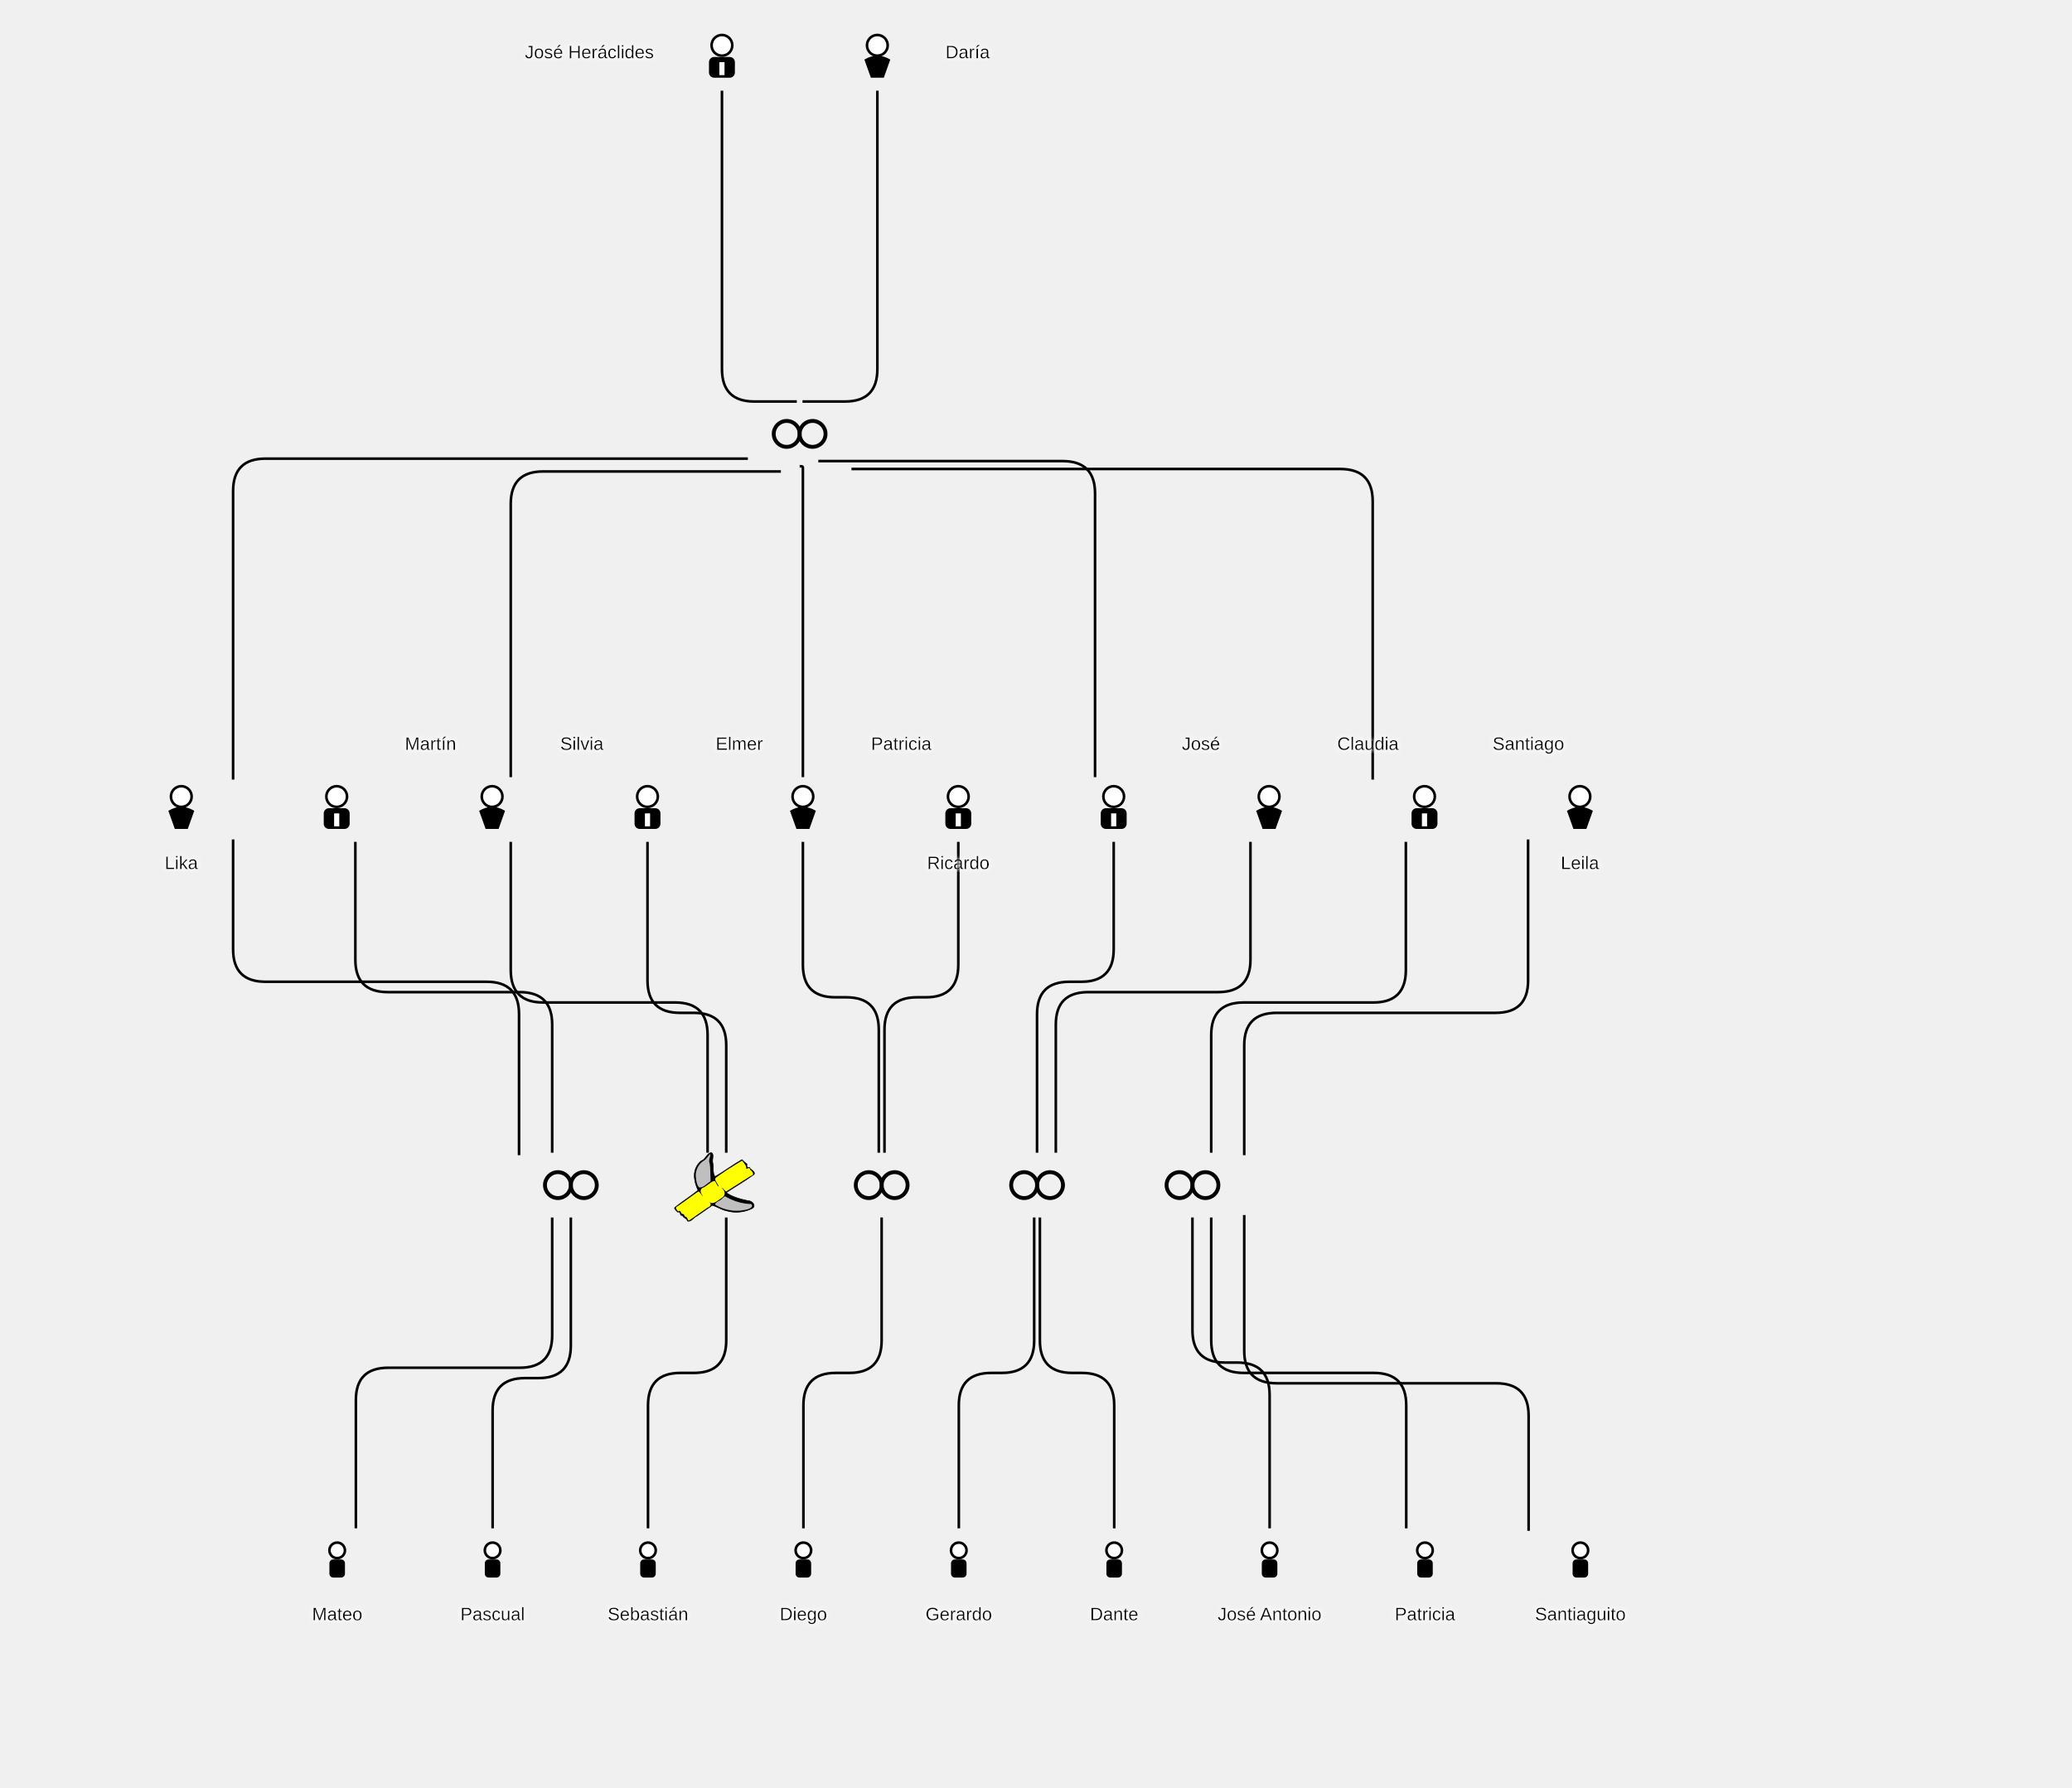
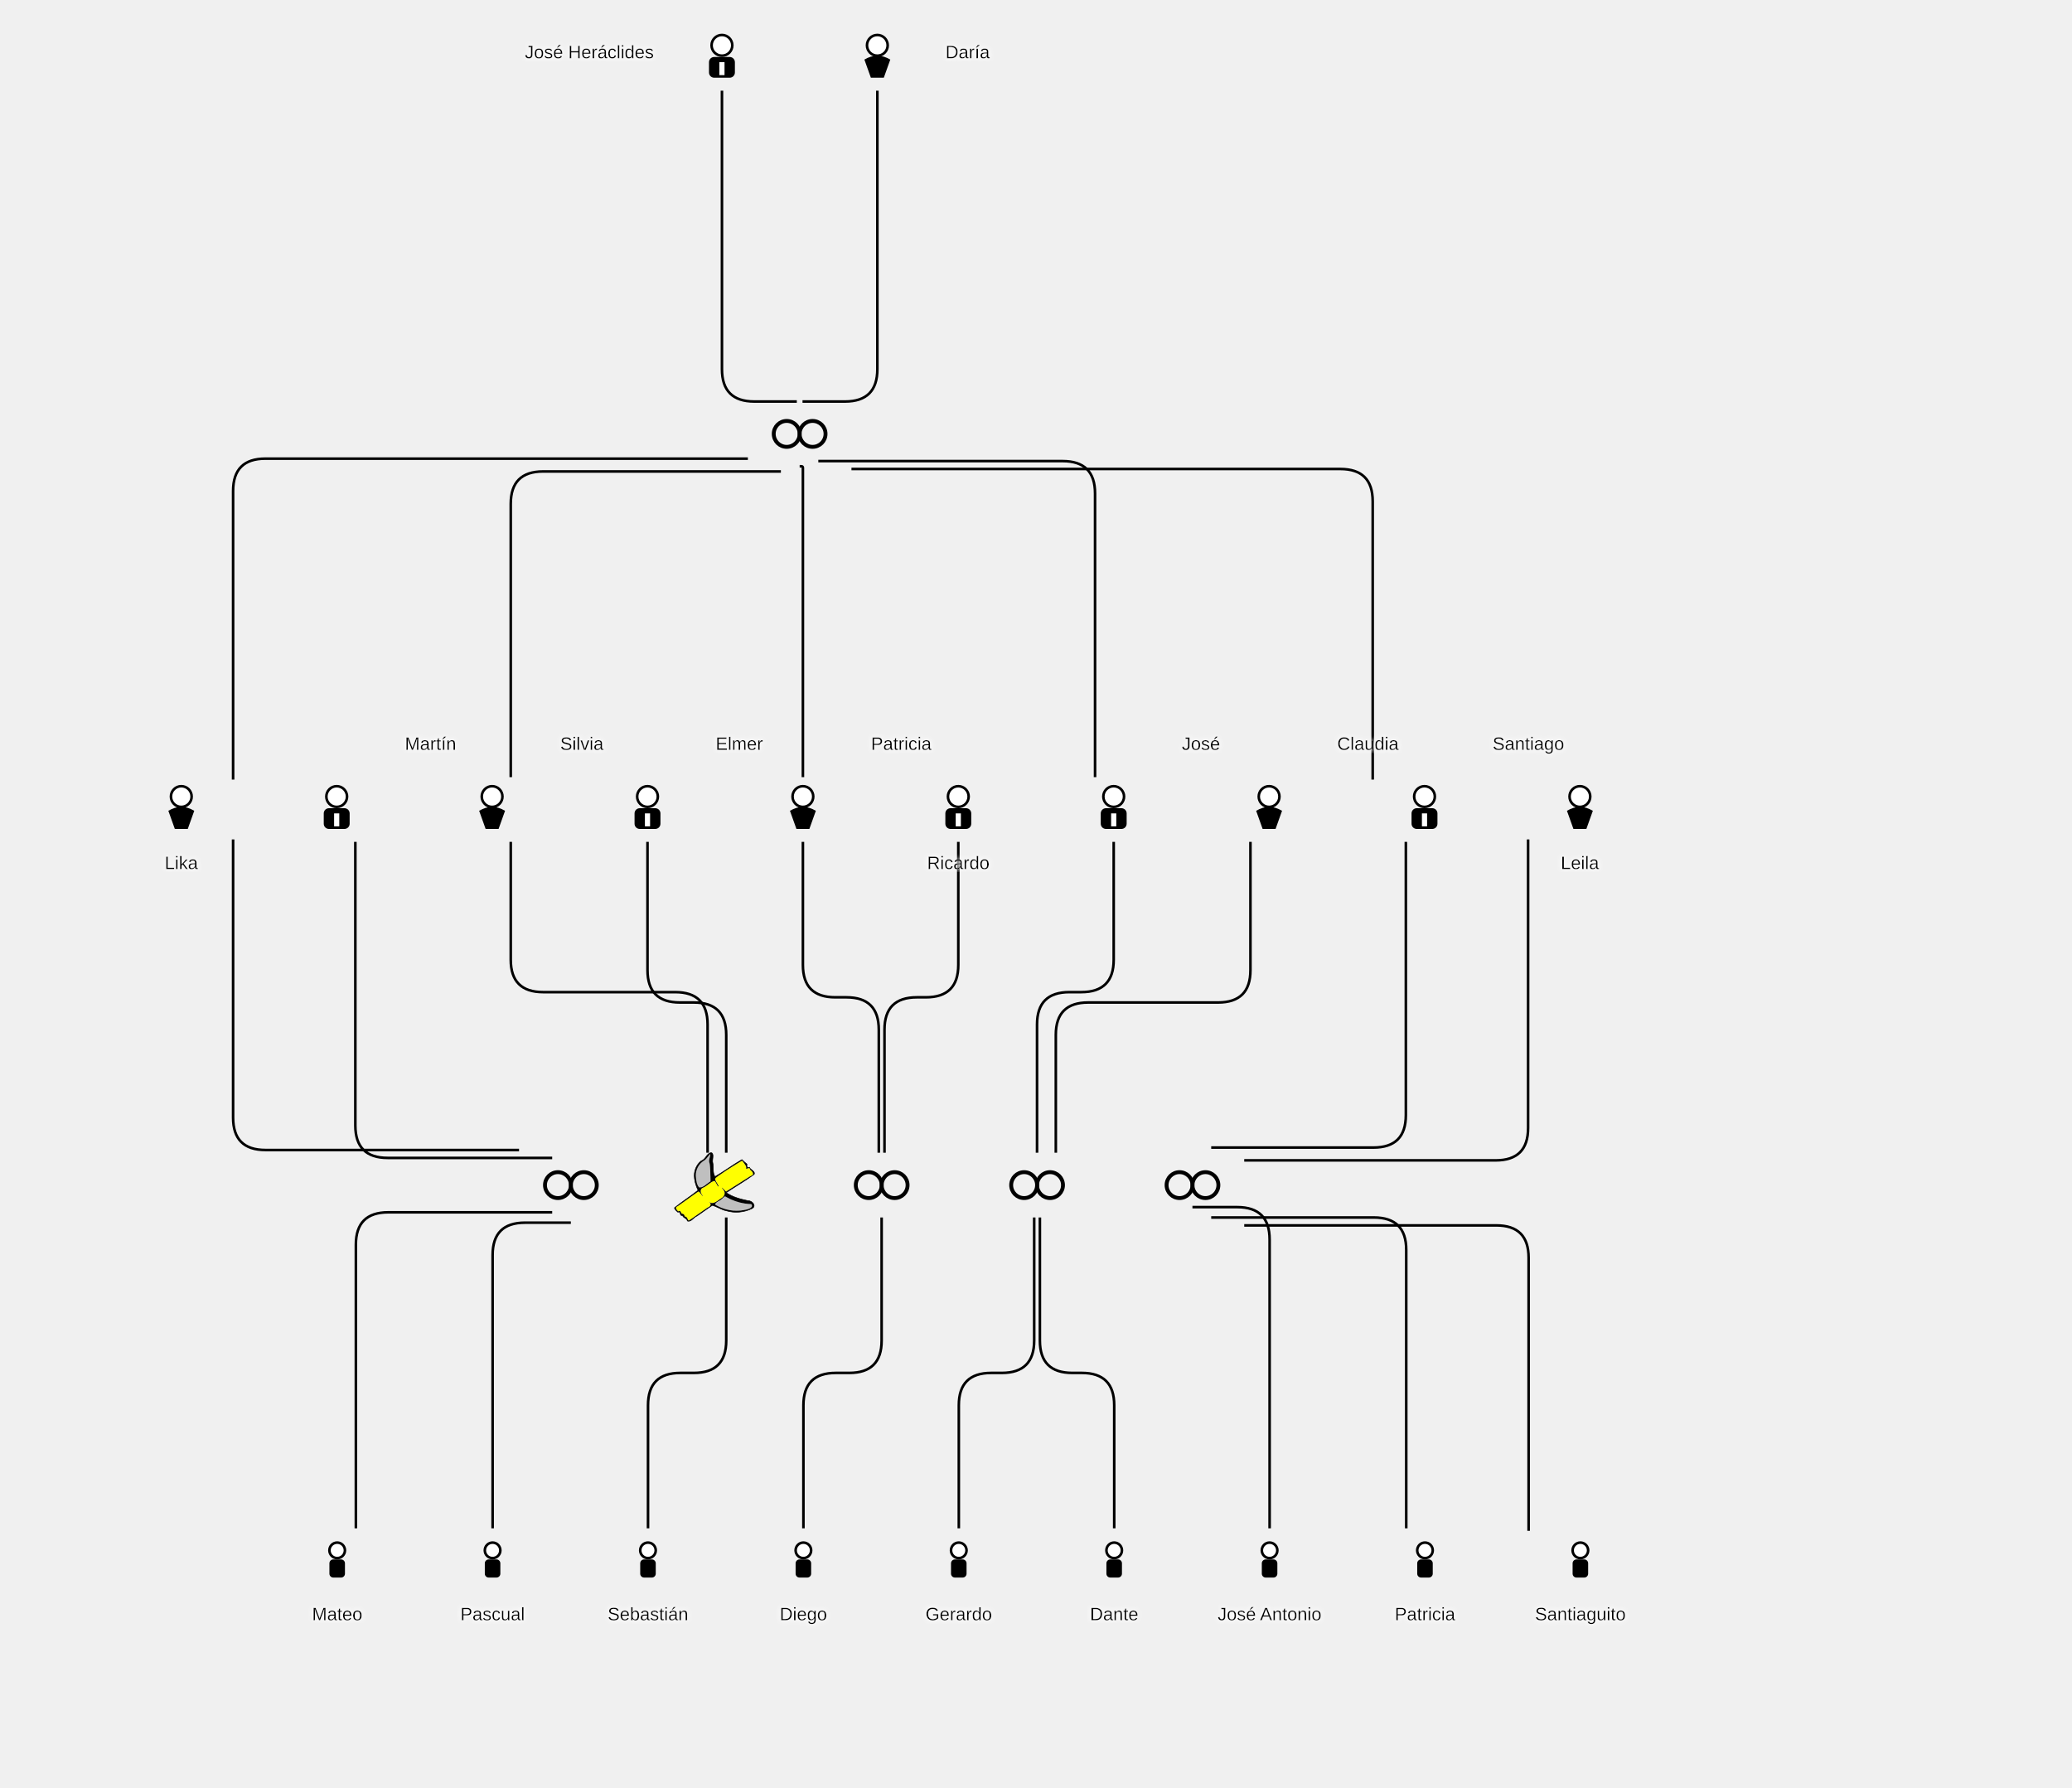
<svg xmlns="http://www.w3.org/2000/svg" baseProfile="full" height="1380" version="1.1" viewBox="0,0,1600,1380" width="1600">
  <defs>
    <filter height="140%" id="text-glow" width="140%" x="-20%" y="-20%">
      <feGaussianBlur in="SourceGraphic" result="blur" stdDeviation="2" />
      <feFlood flood-color="white" flood-opacity="1" result="color" />
      <feComposite in="color" in2="blur" operator="in" result="shadow" />
      <feMerge>
        <feMergeNode in="shadow" />
        <feMergeNode in="shadow" />
        <feMergeNode in="SourceGraphic" />
      </feMerge>
    </filter>
    <marker id="arrow-end" markerHeight="10" markerWidth="10" orient="auto" refX="10" refY="5">
      <path d="M 0 0 L 10 5 L 0 10 z" fill="black" />
    </marker>
    <marker id="arrow-start" markerHeight="10" markerWidth="10" orient="auto" refX="0" refY="5">
      <path d="M 10 0 L 0 5 L 10 10 z" fill="black" />
    </marker>
    <marker id="circle-start" markerHeight="10" markerWidth="10" orient="auto" refX="5" refY="5">
      <circle cx="5" cy="5" fill="black" r="4" />
    </marker>
    <marker id="circle-end" markerHeight="10" markerWidth="10" orient="auto" refX="5" refY="5">
      <circle cx="5" cy="5" fill="black" r="4" />
    </marker>
  </defs>
  <g id="jose_heraclides" transform="translate(517.4797,20.0) scale(1.0)">
    <circle cx="40" cy="15" r="8" fill="white" stroke="currentColor" stroke-width="2" />
    <rect x="30" y="24" width="20" height="16" rx="4" fill="currentColor" />
    <rect x="38" y="28" width="4" height="10" fill="white" />
  </g>
  <g id="daria" transform="translate(637.4797,20.0) scale(1.0)">
    <circle cx="40" cy="15" r="8" fill="white" stroke="currentColor" stroke-width="2" />
    <path d="M30 26 Q40 20 50 26 L45 40 L35 40 Z" fill="currentColor" />
  </g>
  <g id="union_padres" transform="translate(577.4797,310.0) scale(1.0)">
    <circle cx="30" cy="25" r="10" fill="none" stroke="currentColor" stroke-width="3" />
    <circle cx="50" cy="25" r="10" fill="none" stroke="currentColor" stroke-width="3" />
  </g>
  <g id="silvia" transform="translate(340.0,600.0) scale(1.0)">
    <circle cx="40" cy="15" r="8" fill="white" stroke="currentColor" stroke-width="2" />
    <path d="M30 26 Q40 20 50 26 L45 40 L35 40 Z" fill="currentColor" />
  </g>
  <g id="lika" transform="translate(100.0,600.0) scale(1.0)">
    <circle cx="40" cy="15" r="8" fill="white" stroke="currentColor" stroke-width="2" />
    <path d="M30 26 Q40 20 50 26 L45 40 L35 40 Z" fill="currentColor" />
  </g>
  <g id="patricia" transform="translate(580.0,600.0) scale(1.0)">
    <circle cx="40" cy="15" r="8" fill="white" stroke="currentColor" stroke-width="2" />
    <path d="M30 26 Q40 20 50 26 L45 40 L35 40 Z" fill="currentColor" />
  </g>
  <g id="santiago" transform="translate(1060.0,600.0) scale(1.0)">
    <circle cx="40" cy="15" r="8" fill="white" stroke="currentColor" stroke-width="2" />
    <rect x="30" y="24" width="20" height="16" rx="4" fill="currentColor" />
    <rect x="38" y="28" width="4" height="10" fill="white" />
  </g>
  <g id="jose" transform="translate(820.0,600.0) scale(1.0)">
    <circle cx="40" cy="15" r="8" fill="white" stroke="currentColor" stroke-width="2" />
    <rect x="30" y="24" width="20" height="16" rx="4" fill="currentColor" />
    <rect x="38" y="28" width="4" height="10" fill="white" />
  </g>
  <g id="martin" transform="translate(220.0,600.0) scale(1.0)">
    <circle cx="40" cy="15" r="8" fill="white" stroke="currentColor" stroke-width="2" />
    <rect x="30" y="24" width="20" height="16" rx="4" fill="currentColor" />
    <rect x="38" y="28" width="4" height="10" fill="white" />
  </g>
  <g id="elmer" transform="translate(460.0,600.0) scale(1.0)">
    <circle cx="40" cy="15" r="8" fill="white" stroke="currentColor" stroke-width="2" />
    <rect x="30" y="24" width="20" height="16" rx="4" fill="currentColor" />
    <rect x="38" y="28" width="4" height="10" fill="white" />
  </g>
  <g id="ricardo" transform="translate(700.0,600.0) scale(1.0)">
    <circle cx="40" cy="15" r="8" fill="white" stroke="currentColor" stroke-width="2" />
    <rect x="30" y="24" width="20" height="16" rx="4" fill="currentColor" />
    <rect x="38" y="28" width="4" height="10" fill="white" />
  </g>
  <g id="claudia" transform="translate(940.0,600.0) scale(1.0)">
    <circle cx="40" cy="15" r="8" fill="white" stroke="currentColor" stroke-width="2" />
    <path d="M30 26 Q40 20 50 26 L45 40 L35 40 Z" fill="currentColor" />
  </g>
  <g id="leila" transform="translate(1180.0,600.0) scale(1.0)">
    <circle cx="40" cy="15" r="8" fill="white" stroke="currentColor" stroke-width="2" />
    <path d="M30 26 Q40 20 50 26 L45 40 L35 40 Z" fill="currentColor" />
  </g>
  <path d="m 33.383,8e-4 c -3.861,1.276 -4.632,6.375 -8.714,7.581 -4.764,3.802 -7.027,10.143 -6.166,16.126 0.332,3.889 1.752,7.574 3.294,11.123 C 14.744,40.509 7.02,45.292 0,51.014 c 0.009,1.604 2.572,3.522 3.123,4.068 3.252,-1.413 1.181,4.024 4.391,2.937 0.548,2.652 4.06,2.418 4.425,5.181 3.475,1.41 5.871,-3.609 9.042,-4.64 4.692,-3.27 9.332,-6.616 14.074,-9.815 4.492,1.25 8.363,4.127 12.984,5.036 7.804,2.363 16.436,1.566 23.73,-2.021 4.637,-2.283 0.27,-7.484 -3.512,-7.301 -7.08,-1.444 -14.27,-3.366 -20.325,-7.461 8.566,-5.751 17.588,-10.816 25.892,-16.956 1.4,-2.94 -3.966,-4.451 -4.299,-6.523 -2.584,0.913 -2.666,-1.538 -2.349,-2.974 -1.639,-1.2 -3.727,-3.256 -4.683,-4.18 -8.531,4.923 -16.408,10.89 -24.954,15.789 -2.407,-3.723 -1.014,-8.565 -2.011,-12.734 -0.858,-2.879 1.401,-7.49 -0.91,-9.338 L 33.968,0.049 33.383,0 Z m -0.187,0.891 c 0.307,3.056 -2.296,6.005 -0.538,9.156 0.676,5.46 0.605,10.972 0.7,16.462 -3.362,1.818 -6.593,6.282 -10.532,5.583 C 20.299,29.426 20.202,25.236 19.716,21.748 19.537,15.919 22.465,9.915 27.693,7.117 29.982,5.458 31.38,2.921 33.196,0.892 Z m 29.594,6.439 c 1.468,2.535 4.402,4.608 3.58,7.658 1.62,-0.525 3.841,-1.75 3.772,0.866 2.411,1.438 4.433,4.937 0.367,5.69 -7.523,4.961 -15.19,9.699 -22.796,14.53 -0.922,-1.074 -5.605,-6.126 -3.166,-2.691 3.265,2.949 2.283,7.386 -1.678,9.051 -3.098,2.163 -7.066,6.086 -10.817,3.161 2.84,1.602 1.263,4.593 -1.565,5.268 -5.793,4.028 -11.479,8.345 -17.461,12.156 C 11.925,61.347 11.677,58.839 9.395,59.165 9.428,57.047 7.922,56.52 6.43,56.329 6.05,54.978 5.144,52.721 3.569,54.452 1.89,53.17 -0.134,50.232 3.122,49.497 9.528,44.959 15.785,40.209 22.282,35.799 c 1.534,0.805 3.739,5.001 4.03,4.096 -2.476,-2.378 -3.286,-6.738 0.844,-7.771 3.4,-1.609 6.755,-5.67 9.964,-6.033 1.665,1.041 2.759,5.711 3.725,5.183 -0.248,-2.839 -5.47,-6.435 -1.878,-8.598 7.428,-5.488 15.297,-10.356 23.223,-15.079 l 0.601,-0.265 z m -16.048,32.976 c 7.332,4.475 15.827,7.108 24.431,7.288 2.959,3.628 -4.241,5.122 -6.893,5.565 -9.078,1.721 -18.817,-0.227 -26.633,-5.08 0.095,-2.885 5.252,-3.33 6.821,-5.915 0.759,-0.619 1.512,-1.244 2.274,-1.859 z" fill="black" stroke="black" stroke-width="0.5" transform="translate(520.8342,890.0) scale(0.8333333)" />
  <path d="m 12.421,61.7 c -0.902,-1.952 -1.52,-2.59 -2.51,-2.59 -0.366,0 -0.394,-0.037 -0.534,-0.712 -0.192,-0.926 -0.841,-1.609 -1.798,-1.893 -0.367,-0.109 -0.758,-0.198 -0.868,-0.198 -0.132,0 -0.303,-0.286 -0.5,-0.833 -0.359,-1.001 -0.977,-1.715 -1.483,-1.715 -0.194,0 -0.55,0.122 -0.792,0.272 l -0.44,0.272 -0.62,-0.61 c -0.728,-0.717 -1.398,-1.903 -1.398,-2.474 0,-0.802 0.372,-1.2 1.532,-1.641 0.174,-0.066 2.639,-1.801 5.478,-3.854 12.106,-8.757 13.688,-9.854 13.984,-9.693 0.355,0.194 1.061,0.987 2.241,2.516 0.939,1.217 1.295,1.577 1.562,1.577 0.162,0 -0.013,-0.328 -0.555,-1.045 -2.205,-2.913 -1.752,-5.696 1.105,-6.788 1.095,-0.419 2.425,-1.284 5.174,-3.367 2.315,-1.755 3.87,-2.61 4.763,-2.62 0.538,-0.006 0.602,0.031 1.04,0.608 0.257,0.338 0.857,1.37 1.333,2.294 0.962,1.865 1.143,2.125 1.485,2.125 0.55,0 0.116,-1.191 -1.151,-3.161 -1.637,-2.545 -1.955,-3.523 -1.449,-4.452 0.322,-0.591 4.239,-3.42 9.844,-7.11 5.272,-3.47 14.436,-9.106 14.807,-9.106 0.104,0 0.25,0.129 0.324,0.287 0.074,0.158 0.576,0.852 1.115,1.544 1.899,2.436 2.449,3.615 2.312,4.955 -0.083,0.81 -0.056,0.833 0.645,0.54 1.949,-0.814 2.972,-0.576 2.972,0.691 0,0.275 0.119,0.442 0.509,0.712 1.237,0.858 2.167,2.284 2.167,3.325 0,0.516 -0.063,0.655 -0.481,1.074 -0.304,0.304 -0.718,0.552 -1.124,0.672 -0.373,0.111 -1.627,0.83 -2.991,1.715 -4.236,2.749 -19.173,12.223 -20.217,12.824 -0.097,0.056 -0.874,-0.637 -2.082,-1.859 -1.185,-1.198 -1.952,-1.885 -1.992,-1.783 -0.08,0.203 0.384,0.916 1.095,1.682 0.293,0.315 0.745,1.001 1.005,1.523 0.435,0.874 0.473,1.036 0.473,2.046 0,1.011 -0.037,1.172 -0.479,2.066 -0.542,1.096 -1.399,1.971 -2.524,2.575 -0.381,0.205 -1.237,0.775 -1.903,1.267 -3.189,2.357 -4.844,3.165 -6.507,3.179 -0.845,0.006 -1.073,-0.046 -1.848,-0.424 -1.208,-0.59 -1.212,-0.59 -0.581,-0.046 1.227,1.057 1.193,2.49 -0.087,3.644 -0.549,0.495 -1.416,0.993 -1.728,0.993 -0.101,0 -2.325,1.527 -4.943,3.394 -8.075,5.757 -12.392,8.713 -12.727,8.713 -0.078,0 -0.372,-0.497 -0.652,-1.106 z" fill="#ffff00" fill-rule="evenodd" stroke="#cbcbcb" stroke-width="0.061" transform="translate(520.8342,890.0) scale(0.8333333)" />
  <path d="m 22.489,31.526 c -0.644,-0.734 -1.396,-2.342 -1.757,-3.76 -0.432,-1.697 -0.883,-5.167 -0.882,-6.787 0.004,-5.564 2.986,-10.939 7.526,-13.568 1.006,-0.582 2.356,-1.975 4.136,-4.265 0.828,-1.065 1.544,-1.937 1.591,-1.937 0.171,0 -0.106,1.6 -0.623,3.596 -0.598,2.313 -0.619,3.41 -0.095,4.954 0.183,0.541 0.362,1.662 0.466,2.923 0.166,2.008 0.43,9.398 0.44,12.279 l 0.006,1.463 -1.133,0.768 c -0.623,0.422 -1.922,1.395 -2.887,2.162 -2.278,1.81 -3.763,2.566 -5.227,2.66 l -1.07,0.069 z" fill="#bfbfbf" fill-rule="evenodd" stroke="#cbcbcb" stroke-width="0.07" transform="translate(520.8342,890.0) scale(0.8333333)" />
  <path d="m 54.636,53.585 c -5.485,-0.529 -10.731,-2.116 -15.274,-4.62 -0.724,-0.399 -1.388,-0.784 -1.478,-0.855 -0.591,-0.475 0.836,-2.072 2.72,-3.043 1.859,-0.959 3.013,-1.723 3.553,-2.354 0.266,-0.311 0.963,-0.956 1.549,-1.433 l 1.064,-0.867 1.095,0.648 c 4.874,2.882 11.326,5.166 17.039,6.033 1.662,0.252 5.114,0.597 5.978,0.597 0.393,0 0.852,0.84 0.853,1.56 0.002,1.979 -3.896,3.534 -10.742,4.286 -1.216,0.134 -5.172,0.165 -6.358,0.051 z" fill="#bfbfbf" fill-rule="evenodd" stroke="#cbcbcb" stroke-width="0.07" transform="translate(520.8342,890.0) scale(0.8333333)" />
  <g id="union_lika" transform="translate(400.8342,890.0) scale(1.0)">
    <circle cx="30" cy="25" r="10" fill="none" stroke="currentColor" stroke-width="3" />
    <circle cx="50" cy="25" r="10" fill="none" stroke="currentColor" stroke-width="3" />
  </g>
  <g id="union_patricia" transform="translate(640.8342,890.0) scale(1.0)">
    <circle cx="30" cy="25" r="10" fill="none" stroke="currentColor" stroke-width="3" />
    <circle cx="50" cy="25" r="10" fill="none" stroke="currentColor" stroke-width="3" />
  </g>
  <g id="union_jose" transform="translate(760.8342,890.0) scale(1.0)">
    <circle cx="30" cy="25" r="10" fill="none" stroke="currentColor" stroke-width="3" />
    <circle cx="50" cy="25" r="10" fill="none" stroke="currentColor" stroke-width="3" />
  </g>
  <g id="union_santiago" transform="translate(880.8342,890.0) scale(1.0)">
    <circle cx="30" cy="25" r="10" fill="none" stroke="currentColor" stroke-width="3" />
    <circle cx="50" cy="25" r="10" fill="none" stroke="currentColor" stroke-width="3" />
  </g>
  <g id="sebastian" transform="translate(460.3713,1180.0) scale(1.0)">
    <circle cx="40" cy="17" r="6" fill="white" stroke="currentColor" stroke-width="2" />
    <rect x="34" y="24" width="12" height="14" rx="3" fill="currentColor" />
  </g>
  <g id="mateo" transform="translate(220.3713,1180.0) scale(1.0)">
    <circle cx="40" cy="17" r="6" fill="white" stroke="currentColor" stroke-width="2" />
    <rect x="34" y="24" width="12" height="14" rx="3" fill="currentColor" />
  </g>
  <g id="pascual" transform="translate(340.3713,1180.0) scale(1.0)">
    <circle cx="40" cy="17" r="6" fill="white" stroke="currentColor" stroke-width="2" />
    <rect x="34" y="24" width="12" height="14" rx="3" fill="currentColor" />
  </g>
  <g id="diego" transform="translate(580.3713,1180.0) scale(1.0)">
    <circle cx="40" cy="17" r="6" fill="white" stroke="currentColor" stroke-width="2" />
    <rect x="34" y="24" width="12" height="14" rx="3" fill="currentColor" />
  </g>
  <g id="jose_antonio" transform="translate(940.3713,1180.0) scale(1.0)">
    <circle cx="40" cy="17" r="6" fill="white" stroke="currentColor" stroke-width="2" />
    <rect x="34" y="24" width="12" height="14" rx="3" fill="currentColor" />
  </g>
  <g id="patricia_hija" transform="translate(1060.371,1180.0) scale(1.0)">
    <circle cx="40" cy="17" r="6" fill="white" stroke="currentColor" stroke-width="2" />
    <rect x="34" y="24" width="12" height="14" rx="3" fill="currentColor" />
  </g>
  <g id="santiaguito" transform="translate(1180.371,1180.0) scale(1.0)">
    <circle cx="40" cy="17" r="6" fill="white" stroke="currentColor" stroke-width="2" />
    <rect x="34" y="24" width="12" height="14" rx="3" fill="currentColor" />
  </g>
  <g id="gerardo" transform="translate(700.3713,1180.0) scale(1.0)">
    <circle cx="40" cy="17" r="6" fill="white" stroke="currentColor" stroke-width="2" />
    <rect x="34" y="24" width="12" height="14" rx="3" fill="currentColor" />
  </g>
  <g id="dante" transform="translate(820.3713,1180.0) scale(1.0)">
    <circle cx="40" cy="17" r="6" fill="white" stroke="currentColor" stroke-width="2" />
    <rect x="34" y="24" width="12" height="14" rx="3" fill="currentColor" />
  </g>
  <path d="M 557.5,70.0 L 557.5,285.0 Q 557.5,310.0 582.5,310.0 L 615.3,310.0" fill="none" stroke="black" stroke-width="2" />
  <path d="M 677.5,70.0 L 677.5,285.0 Q 677.5,310.0 652.5,310.0 L 619.7,310.0" fill="none" stroke="black" stroke-width="2" />
  <path d="M 603.0,364.0 L 419.4,364.0 Q 394.4,364.0 394.4,389.0 L 394.4,600.0" fill="none" stroke="black" stroke-width="2" />
  <path d="M 577.5,354.1 L 205.0,354.1 Q 180.0,354.1 180.0,379.1 L 180.0,601.9" fill="none" stroke="black" stroke-width="2" />
  <path d="M 617.5,360.0 L 618.8,360.0 Q 620.0,360.0 620.0,361.2 L 620.0,600.0" fill="none" stroke="black" stroke-width="2" />
  <path d="M 657.5,362.1 L 1035.0,362.1 Q 1060.0,362.1 1060.0,387.1 L 1060.0,601.9" fill="none" stroke="black" stroke-width="2" />
  <path d="M 631.9,356.0 L 820.6,356.0 Q 845.6,356.0 845.6,381.0 L 845.6,600.0" fill="none" stroke="black" stroke-width="2" />
-   <path d="M 394.4,650.0 L 394.4,749.0 Q 394.4,774.0 419.4,774.0 L 521.4,774.0 Q 546.4,774.0 546.4,799.0 L 546.4,890.0" fill="none" stroke="black" stroke-width="2" />
-   <path d="M 500.0,650.0 L 500.0,757.0 Q 500.0,782.0 525.0,782.0 L 535.8,782.0 Q 560.8,782.0 560.8,807.0 L 560.8,890.0" fill="none" stroke="black" stroke-width="2" />
-   <path d="M 180.0,648.1 L 180.0,733.0 Q 180.0,758.0 205.0,758.0 L 375.8,758.0 Q 400.8,758.0 400.8,783.0 L 400.8,891.9" fill="none" stroke="black" stroke-width="2" />
-   <path d="M 274.4,650.0 L 274.4,741.0 Q 274.4,766.0 299.4,766.0 L 401.4,766.0 Q 426.4,766.0 426.4,791.0 L 426.4,890.0" fill="none" stroke="black" stroke-width="2" />
+   <path d="M 394.4,650.0 L 394.4,741.0 Q 394.4,766.0 419.4,766.0 L 521.4,766.0 Q 546.4,766.0 546.4,791.0 L 546.4,890.0" fill="none" stroke="black" stroke-width="2" />
+   <path d="M 500.0,650.0 L 500.0,749.0 Q 500.0,774.0 525.0,774.0 L 535.8,774.0 Q 560.8,774.0 560.8,799.0 L 560.8,890.0" fill="none" stroke="black" stroke-width="2" />
+   <path d="M 180.0,648.1 L 180.0,862.9 Q 180.0,887.9 205.0,887.9 L 400.8,887.9" fill="none" stroke="black" stroke-width="2" />
+   <path d="M 274.4,650.0 L 274.4,869.0 Q 274.4,894.0 299.4,894.0 L 426.4,894.0" fill="none" stroke="black" stroke-width="2" />
  <path d="M 560.8,940.0 L 560.8,1035.0 Q 560.8,1060.0 535.8,1060.0 L 525.4,1060.0 Q 500.4,1060.0 500.4,1085.0 L 500.4,1180.0" fill="none" stroke="black" stroke-width="2" />
-   <path d="M 426.4,940.0 L 426.4,1031.0 Q 426.4,1056.0 401.4,1056.0 L 299.8,1056.0 Q 274.8,1056.0 274.8,1081.0 L 274.8,1180.0" fill="none" stroke="black" stroke-width="2" />
-   <path d="M 440.8,940.0 L 440.8,1039.0 Q 440.8,1064.0 415.8,1064.0 L 405.4,1064.0 Q 380.4,1064.0 380.4,1089.0 L 380.4,1180.0" fill="none" stroke="black" stroke-width="2" />
+   <path d="M 426.4,936.0 L 299.8,936.0 Q 274.8,936.0 274.8,961.0 L 274.8,1180.0" fill="none" stroke="black" stroke-width="2" />
+   <path d="M 440.8,944.0 L 405.4,944.0 Q 380.4,944.0 380.4,969.0 L 380.4,1180.0" fill="none" stroke="black" stroke-width="2" />
  <path d="M 620.0,650.0 L 620.0,745.0 Q 620.0,770.0 645.0,770.0 L 653.6,770.0 Q 678.6,770.0 678.6,795.0 L 678.6,890.0" fill="none" stroke="black" stroke-width="2" />
  <path d="M 740.0,650.0 L 740.0,745.0 Q 740.0,770.0 715.0,770.0 L 708.0,770.0 Q 683.0,770.0 683.0,795.0 L 683.0,890.0" fill="none" stroke="black" stroke-width="2" />
  <path d="M 680.8,940.0 L 680.8,1035.0 Q 680.8,1060.0 655.8,1060.0 L 645.4,1060.0 Q 620.4,1060.0 620.4,1085.0 L 620.4,1180.0" fill="none" stroke="black" stroke-width="2" />
-   <path d="M 860.0,650.0 L 860.0,733.0 Q 860.0,758.0 835.0,758.0 L 825.8,758.0 Q 800.8,758.0 800.8,783.0 L 800.8,890.0" fill="none" stroke="black" stroke-width="2" />
-   <path d="M 965.6,650.0 L 965.6,741.0 Q 965.6,766.0 940.6,766.0 L 840.3,766.0 Q 815.3,766.0 815.3,791.0 L 815.3,890.0" fill="none" stroke="black" stroke-width="2" />
+   <path d="M 860.0,650.0 L 860.0,741.0 Q 860.0,766.0 835.0,766.0 L 825.8,766.0 Q 800.8,766.0 800.8,791.0 L 800.8,890.0" fill="none" stroke="black" stroke-width="2" />
+   <path d="M 965.6,650.0 L 965.6,749.0 Q 965.6,774.0 940.6,774.0 L 840.3,774.0 Q 815.3,774.0 815.3,799.0 L 815.3,890.0" fill="none" stroke="black" stroke-width="2" />
  <path d="M 798.6,940.0 L 798.6,1035.0 Q 798.6,1060.0 773.6,1060.0 L 765.4,1060.0 Q 740.4,1060.0 740.4,1085.0 L 740.4,1180.0" fill="none" stroke="black" stroke-width="2" />
  <path d="M 803.0,940.0 L 803.0,1035.0 Q 803.0,1060.0 828.0,1060.0 L 835.4,1060.0 Q 860.4,1060.0 860.4,1085.0 L 860.4,1180.0" fill="none" stroke="black" stroke-width="2" />
-   <path d="M 1085.6,650.0 L 1085.6,749.0 Q 1085.6,774.0 1060.6,774.0 L 960.3,774.0 Q 935.3,774.0 935.3,799.0 L 935.3,890.0" fill="none" stroke="black" stroke-width="2" />
-   <path d="M 1180.0,648.1 L 1180.0,757.0 Q 1180.0,782.0 1155.0,782.0 L 985.8,782.0 Q 960.8,782.0 960.8,807.0 L 960.8,891.9" fill="none" stroke="black" stroke-width="2" />
-   <path d="M 920.8,940.0 L 920.8,1027.0 Q 920.8,1052.0 945.8,1052.0 L 955.4,1052.0 Q 980.4,1052.0 980.4,1077.0 L 980.4,1180.0" fill="none" stroke="black" stroke-width="2" />
-   <path d="M 935.3,940.0 L 935.3,1035.0 Q 935.3,1060.0 960.3,1060.0 L 1060.9,1060.0 Q 1085.9,1060.0 1085.9,1085.0 L 1085.9,1180.0" fill="none" stroke="black" stroke-width="2" />
-   <path d="M 960.8,938.1 L 960.8,1043.0 Q 960.8,1068.0 985.8,1068.0 L 1155.4,1068.0 Q 1180.4,1068.0 1180.4,1093.0 L 1180.4,1181.9" fill="none" stroke="black" stroke-width="2" />
+   <path d="M 1085.6,650.0 L 1085.6,861.0 Q 1085.6,886.0 1060.6,886.0 L 935.3,886.0" fill="none" stroke="black" stroke-width="2" />
+   <path d="M 1180.0,648.1 L 1180.0,870.9 Q 1180.0,895.9 1155.0,895.9 L 960.8,895.9" fill="none" stroke="black" stroke-width="2" />
+   <path d="M 920.8,932.0 L 955.4,932.0 Q 980.4,932.0 980.4,957.0 L 980.4,1180.0" fill="none" stroke="black" stroke-width="2" />
+   <path d="M 935.3,940.0 L 1060.9,940.0 Q 1085.9,940.0 1085.9,965.0 L 1085.9,1180.0" fill="none" stroke="black" stroke-width="2" />
+   <path d="M 960.8,946.1 L 1155.4,946.1 Q 1180.4,946.1 1180.4,971.1 L 1180.4,1181.9" fill="none" stroke="black" stroke-width="2" />
  <text fill="black" filter="url(#text-glow)" font-family="Arial, sans-serif" font-size="14px" text-anchor="end" x="504.88" y="45.0">José Heráclides</text>
  <text fill="black" filter="url(#text-glow)" font-family="Arial, sans-serif" font-size="14px" text-anchor="start" x="730.08" y="45.0">Daría</text>
  <text fill="black" filter="url(#text-glow)" font-family="Arial, sans-serif" font-size="14px" text-anchor="start" x="432.6" y="579.0">Silvia</text>
  <text fill="black" filter="url(#text-glow)" font-family="Arial, sans-serif" font-size="14px" text-anchor="middle" x="140.0" y="671.0">Lika</text>
  <text fill="black" filter="url(#text-glow)" font-family="Arial, sans-serif" font-size="14px" text-anchor="start" x="672.6" y="579.0">Patricia</text>
  <text fill="black" filter="url(#text-glow)" font-family="Arial, sans-serif" font-size="14px" text-anchor="start" x="1152.6" y="579.0">Santiago</text>
  <text fill="black" filter="url(#text-glow)" font-family="Arial, sans-serif" font-size="14px" text-anchor="start" x="912.6" y="579.0">José</text>
  <text fill="black" filter="url(#text-glow)" font-family="Arial, sans-serif" font-size="14px" text-anchor="start" x="312.6" y="579.0">Martín</text>
  <text fill="black" filter="url(#text-glow)" font-family="Arial, sans-serif" font-size="14px" text-anchor="start" x="552.6" y="579.0">Elmer</text>
  <text fill="black" filter="url(#text-glow)" font-family="Arial, sans-serif" font-size="14px" text-anchor="middle" x="740.0" y="671.0">Ricardo</text>
  <text fill="black" filter="url(#text-glow)" font-family="Arial, sans-serif" font-size="14px" text-anchor="start" x="1032.6" y="579.0">Claudia</text>
  <text fill="black" filter="url(#text-glow)" font-family="Arial, sans-serif" font-size="14px" text-anchor="middle" x="1220.0" y="671.0">Leila</text>
  <text fill="black" filter="url(#text-glow)" font-family="Arial, sans-serif" font-size="14px" text-anchor="middle" x="500.371" y="1251.0">Sebastián</text>
  <text fill="black" filter="url(#text-glow)" font-family="Arial, sans-serif" font-size="14px" text-anchor="middle" x="260.371" y="1251.0">Mateo</text>
  <text fill="black" filter="url(#text-glow)" font-family="Arial, sans-serif" font-size="14px" text-anchor="middle" x="380.371" y="1251.0">Pascual</text>
  <text fill="black" filter="url(#text-glow)" font-family="Arial, sans-serif" font-size="14px" text-anchor="middle" x="620.371" y="1251.0">Diego</text>
  <text fill="black" filter="url(#text-glow)" font-family="Arial, sans-serif" font-size="14px" text-anchor="middle" x="980.371" y="1251.0">José Antonio</text>
  <text fill="black" filter="url(#text-glow)" font-family="Arial, sans-serif" font-size="14px" text-anchor="middle" x="1100.371" y="1251.0">Patricia</text>
  <text fill="black" filter="url(#text-glow)" font-family="Arial, sans-serif" font-size="14px" text-anchor="middle" x="1220.371" y="1251.0">Santiaguito</text>
  <text fill="black" filter="url(#text-glow)" font-family="Arial, sans-serif" font-size="14px" text-anchor="middle" x="740.371" y="1251.0">Gerardo</text>
  <text fill="black" filter="url(#text-glow)" font-family="Arial, sans-serif" font-size="14px" text-anchor="middle" x="860.371" y="1251.0">Dante</text>
</svg>
